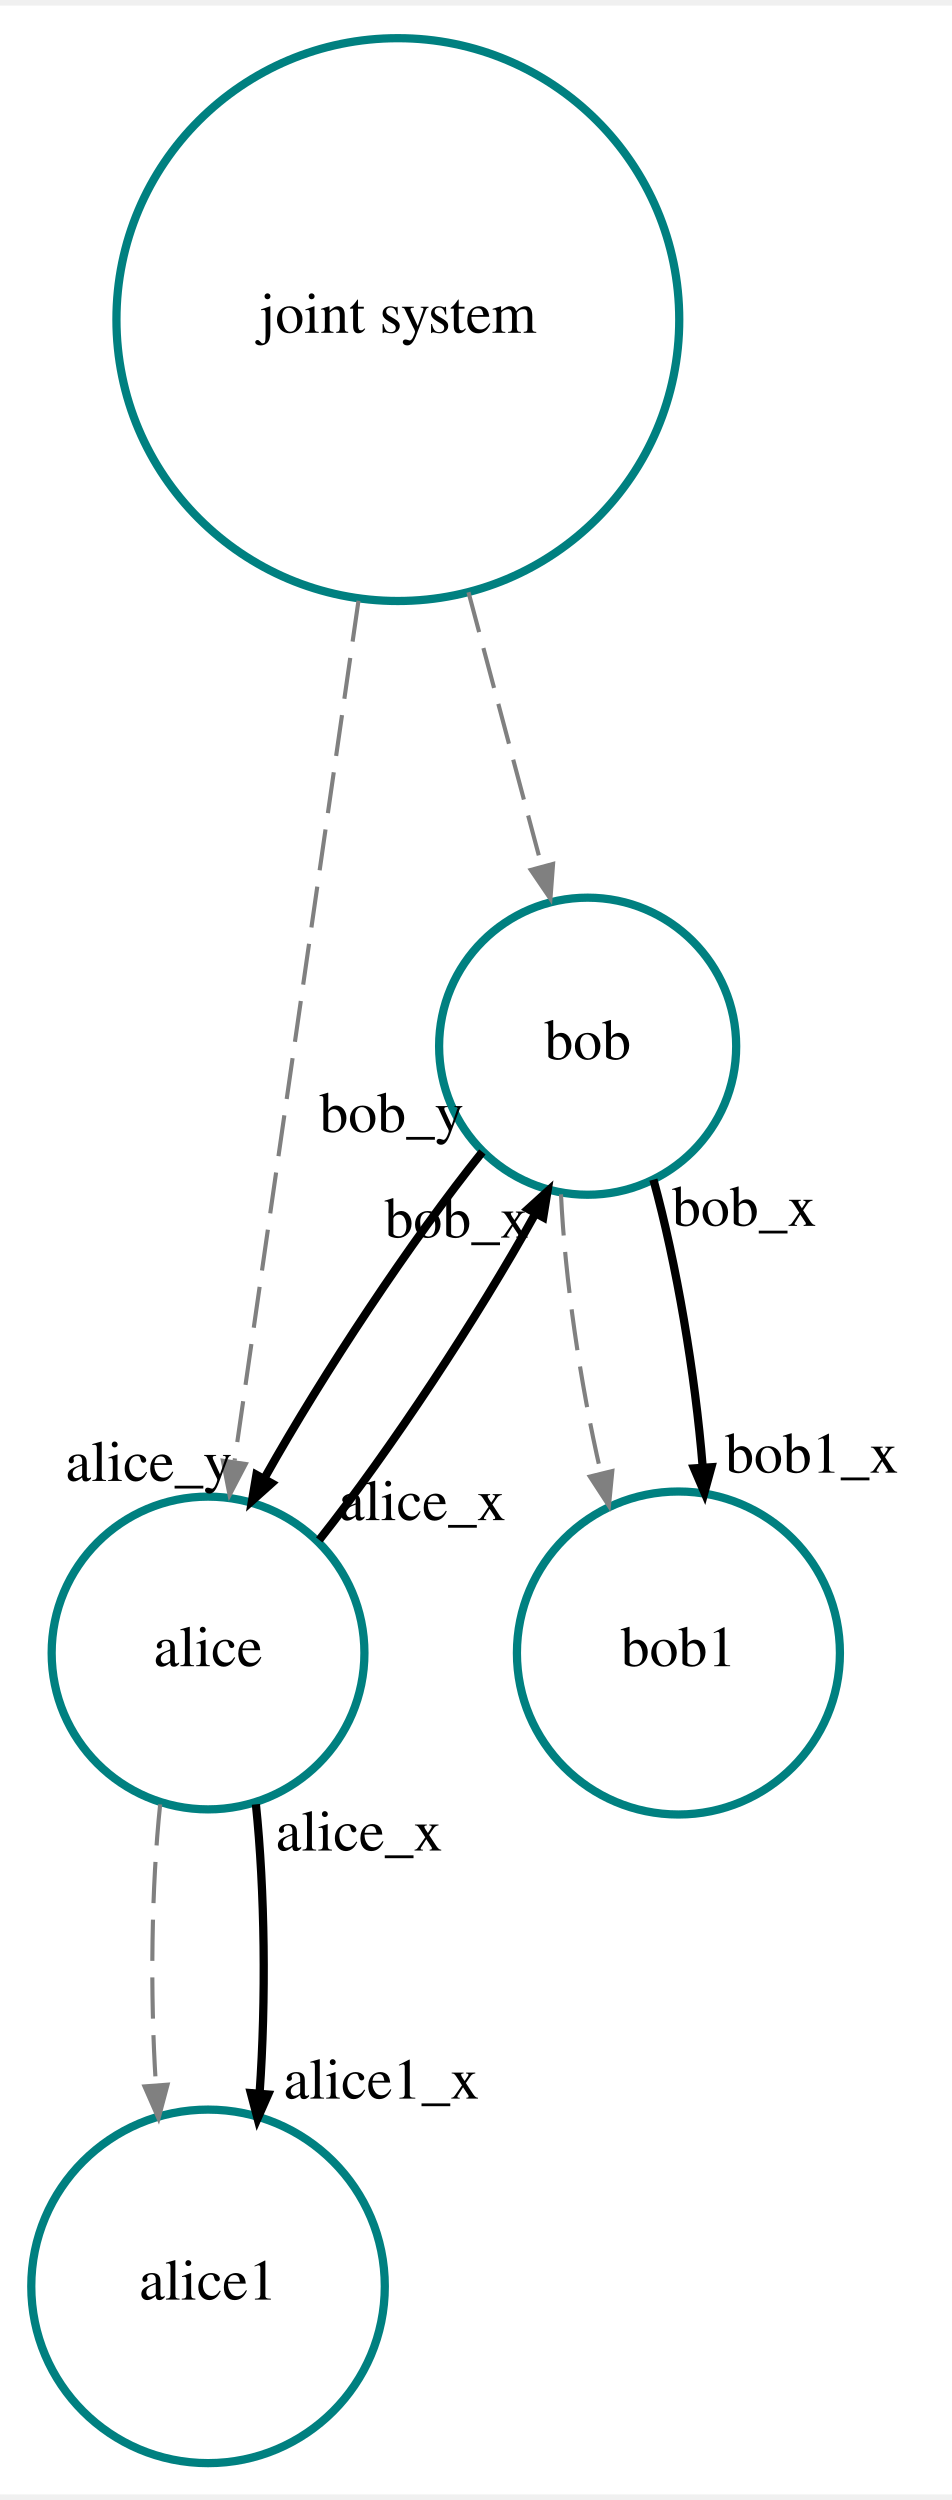
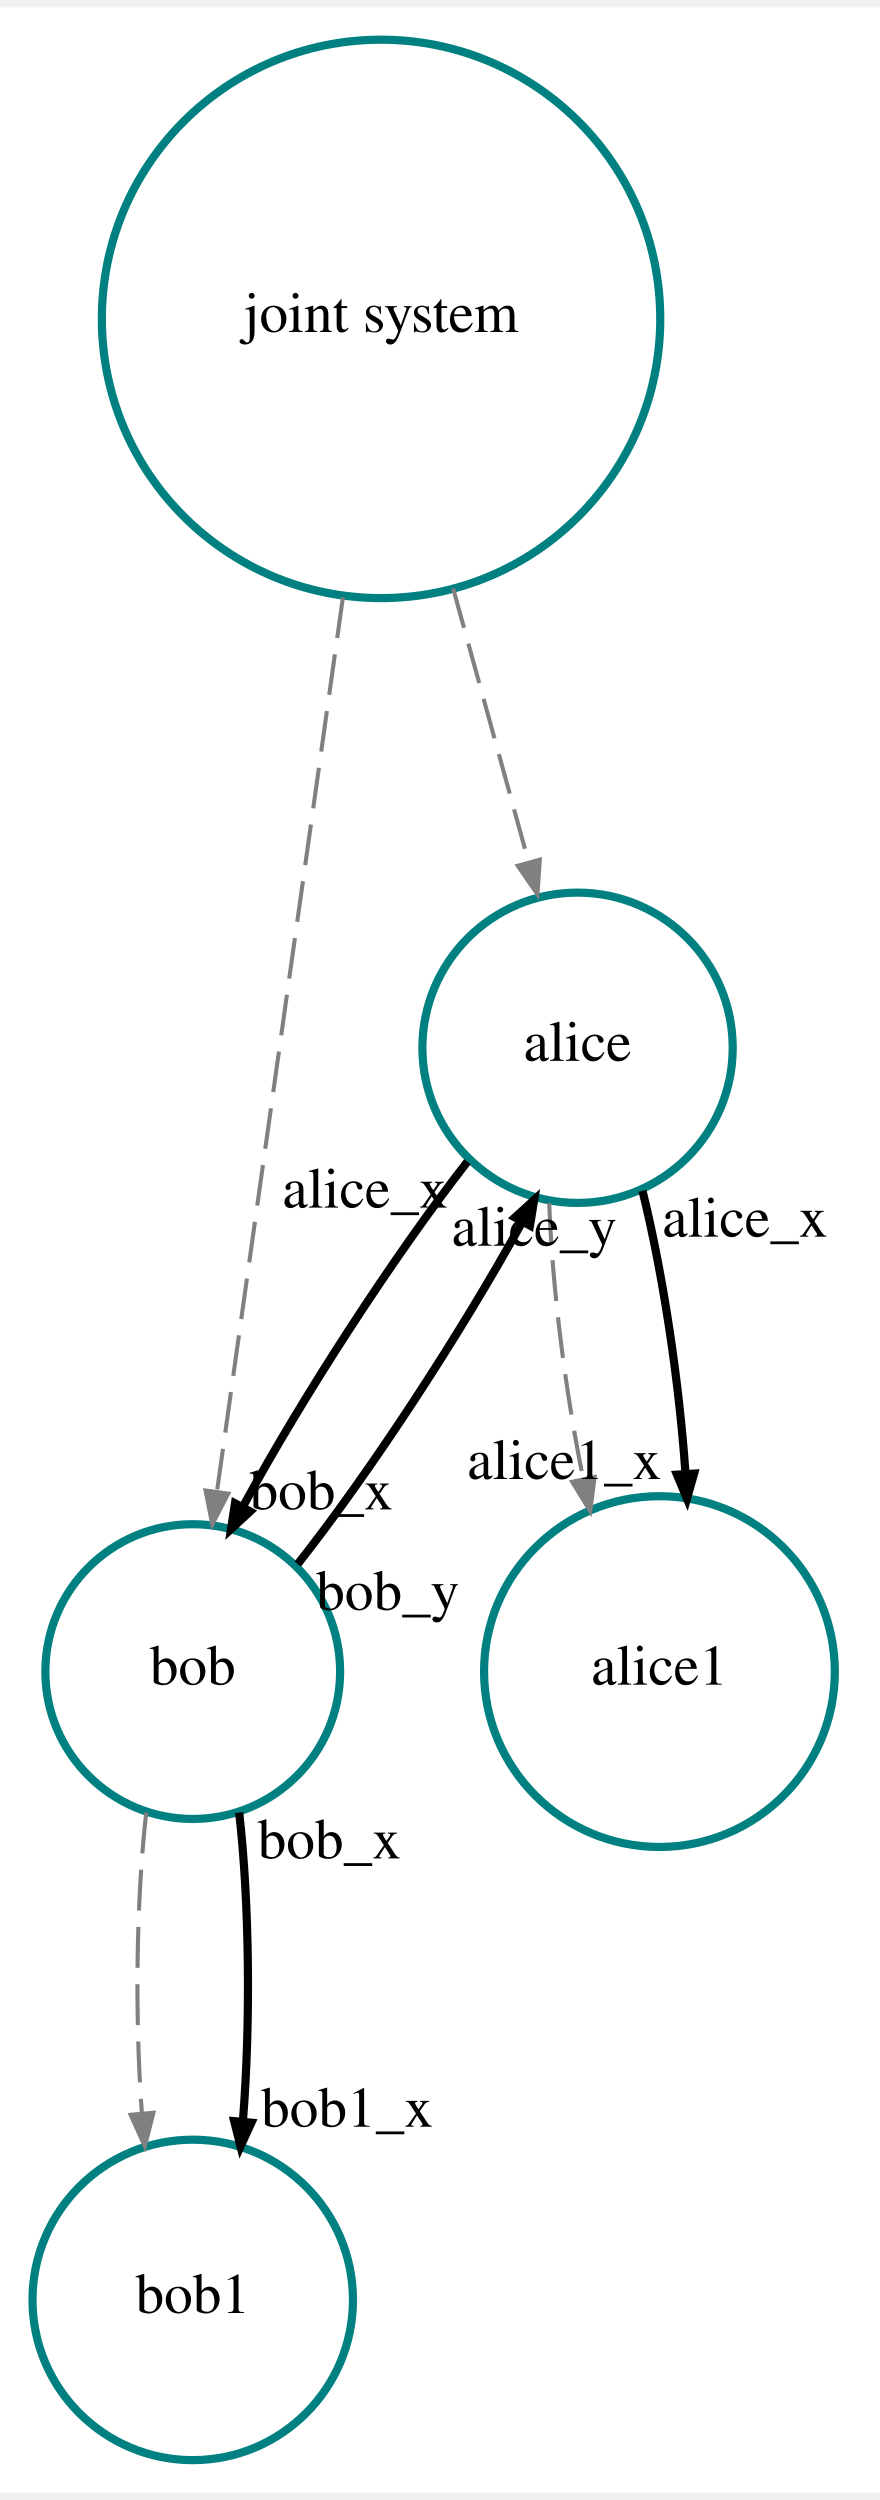
- <svg xmlns="http://www.w3.org/2000/svg" width="115pt" height="302pt" viewBox="0.00 0.00 115.36 301.59">
-   <g id="graph0" class="graph" transform="scale(1 1) rotate(0) translate(4 297.59)">
-     <polygon fill="white" stroke="transparent" points="-4,4 -4,-297.59 111.36,-297.59 111.36,4 -4,4" />
+ <svg xmlns="http://www.w3.org/2000/svg" width="107pt" height="304pt" viewBox="0.00 0.00 107.47 303.54">
+   <g id="graph0" class="graph" transform="scale(1 1) rotate(0) translate(4 299.54)">
+     <polygon fill="white" stroke="transparent" points="-4,4 -4,-299.54 103.47,-299.54 103.47,4 -4,4" />
    <g id="node1" class="node">
-       <ellipse fill="none" stroke="Teal" cx="78.21" cy="-97.96" rx="19.57" ry="19.57" />
-       <text text-anchor="middle" x="78.21" y="-96.36" font-family="Times,serif" font-size="7.00">bob1</text>
+       <ellipse fill="none" stroke="Teal" cx="66.54" cy="-172.47" rx="18.95" ry="18.95" />
+       <text text-anchor="middle" x="66.54" y="-170.87" font-family="Times,serif" font-size="7.00">alice</text>
    </g>
    <g id="node2" class="node">
-       <ellipse fill="none" stroke="Teal" cx="44.21" cy="-259.54" rx="34.1" ry="34.1" />
-       <text text-anchor="middle" x="44.21" y="-257.94" font-family="Times,serif" font-size="7.00">joint system</text>
+       <ellipse fill="none" stroke="Teal" cx="19.54" cy="-96.28" rx="18" ry="18" />
+       <text text-anchor="middle" x="19.54" y="-94.68" font-family="Times,serif" font-size="7.00">bob</text>
+     </g>
+     <g id="edge5" class="edge">
+       <path fill="none" stroke="black" d="M53.08,-158.55C44.06,-146.97 32.95,-129.82 25.77,-116.61" />
+       <polygon fill="black" stroke="black" points="26.55,-115.84 24.22,-113.69 24.7,-116.83 26.55,-115.84" />
+       <text text-anchor="middle" x="35.22" y="-116.09" font-family="Times,serif" font-size="7.00">bob_x</text>
+       <text text-anchor="middle" x="40.58" y="-152.95" font-family="Times,serif" font-size="7.00">alice_x</text>
+     </g>
+     <g id="node4" class="node">
+       <ellipse fill="none" stroke="Teal" cx="76.54" cy="-96.28" rx="21.42" ry="21.42" />
+       <text text-anchor="middle" x="76.54" y="-94.68" font-family="Times,serif" font-size="7.00">alice1</text>
+     </g>
+     <g id="edge3" class="edge">
+       <path fill="none" stroke="grey" stroke-width="0.5" stroke-dasharray="5,2" d="M63.08,-153.51C63.43,-143.44 65,-130.78 67.19,-120.02" />
+       <polygon fill="grey" stroke="grey" stroke-width="0.5" points="68.62,-120.05 68.09,-115.85 65.88,-119.46 68.62,-120.05" />
+     </g>
+     <g id="edge6" class="edge">
+       <path fill="none" stroke="black" d="M74.47,-155C76.98,-144.86 78.95,-131.69 79.72,-120.5" />
+       <polygon fill="black" stroke="black" points="80.77,-120.46 79.9,-117.4 78.68,-120.33 80.77,-120.46" />
+       <text text-anchor="middle" x="64.9" y="-119.8" font-family="Times,serif" font-size="7.00">alice1_x</text>
+       <text text-anchor="middle" x="86.97" y="-149.4" font-family="Times,serif" font-size="7.00">alice_x</text>
+     </g>
+     <g id="edge7" class="edge">
+       <path fill="none" stroke="black" d="M32.36,-109.41C41.22,-120.64 52.28,-137.58 59.63,-150.92" />
+       <polygon fill="black" stroke="black" points="58.89,-151.75 61.24,-153.89 60.73,-150.75 58.89,-151.75" />
+       <text text-anchor="middle" x="61.24" y="-148.29" font-family="Times,serif" font-size="7.00">alice_y</text>
+       <text text-anchor="middle" x="43.36" y="-103.81" font-family="Times,serif" font-size="7.00">bob_y</text>
+     </g>
+     <g id="node5" class="node">
+       <ellipse fill="none" stroke="Teal" cx="19.54" cy="-19.54" rx="19.57" ry="19.57" />
+       <text text-anchor="middle" x="19.54" y="-17.94" font-family="Times,serif" font-size="7.00">bob1</text>
+     </g>
+     <g id="edge4" class="edge">
+       <path fill="none" stroke="grey" stroke-width="0.5" stroke-dasharray="5,2" d="M13.86,-79.06C12.64,-68.36 12.46,-54.19 13.32,-42.48" />
+       <polygon fill="grey" stroke="grey" stroke-width="0.5" points="14.74,-42.4 13.69,-38.29 11.95,-42.15 14.74,-42.4" />
+     </g>
+     <g id="edge8" class="edge">
+       <path fill="none" stroke="black" d="M25.21,-79.06C26.47,-68.07 26.62,-53.45 25.68,-41.56" />
+       <polygon fill="black" stroke="black" points="26.7,-41.18 25.38,-38.29 24.6,-41.37 26.7,-41.18" />
+       <text text-anchor="middle" x="38.38" y="-40.69" font-family="Times,serif" font-size="7.00">bob1_x</text>
+       <text text-anchor="middle" x="36.21" y="-73.46" font-family="Times,serif" font-size="7.00">bob_x</text>
    </g>
    <g id="node3" class="node">
-       <ellipse fill="none" stroke="Teal" cx="21.21" cy="-97.96" rx="18.95" ry="18.95" />
-       <text text-anchor="middle" x="21.21" y="-96.36" font-family="Times,serif" font-size="7.00">alice</text>
+       <ellipse fill="none" stroke="Teal" cx="42.54" cy="-261.49" rx="34.1" ry="34.1" />
+       <text text-anchor="middle" x="42.54" y="-259.89" font-family="Times,serif" font-size="7.00">joint system</text>
+     </g>
+     <g id="edge1" class="edge">
+       <path fill="none" stroke="grey" stroke-width="0.5" stroke-dasharray="5,2" d="M51.34,-228.58C54.41,-217.45 57.78,-205.22 60.57,-195.12" />
+       <polygon fill="grey" stroke="grey" stroke-width="0.5" points="61.93,-195.44 61.64,-191.21 59.23,-194.7 61.93,-195.44" />
    </g>
    <g id="edge2" class="edge">
-       <path fill="none" stroke="grey" stroke-width="0.5" stroke-dasharray="5,2" d="M39.44,-225.47C34.95,-194.28 28.33,-148.36 24.43,-121.28" />
-       <polygon fill="grey" stroke="grey" stroke-width="0.5" points="25.78,-120.86 23.82,-117.1 23.01,-121.26 25.78,-120.86" />
-     </g>
-     <g id="node4" class="node">
-       <ellipse fill="none" stroke="Teal" cx="67.21" cy="-171.49" rx="18" ry="18" />
-       <text text-anchor="middle" x="67.21" y="-169.89" font-family="Times,serif" font-size="7.00">bob</text>
-     </g>
-     <g id="edge3" class="edge">
-       <path fill="none" stroke="grey" stroke-width="0.5" stroke-dasharray="5,2" d="M52.77,-226.5C55.72,-215.46 58.95,-203.39 61.6,-193.46" />
-       <polygon fill="grey" stroke="grey" stroke-width="0.5" points="63.02,-193.58 62.7,-189.35 60.32,-192.85 63.02,-193.58" />
-     </g>
-     <g id="edge5" class="edge">
-       <path fill="none" stroke="black" d="M34.68,-111.66C43.35,-122.61 53.87,-138.58 60.83,-151.12" />
-       <polygon fill="black" stroke="black" points="59.99,-151.77 62.34,-153.9 61.83,-150.76 59.99,-151.77" />
-       <text text-anchor="middle" x="51.34" y="-148.3" font-family="Times,serif" font-size="7.00">bob_x</text>
-       <text text-anchor="middle" x="47.18" y="-114.06" font-family="Times,serif" font-size="7.00">alice_x</text>
-     </g>
-     <g id="node5" class="node">
-       <ellipse fill="none" stroke="Teal" cx="21.21" cy="-21.21" rx="21.42" ry="21.42" />
-       <text text-anchor="middle" x="21.21" y="-19.61" font-family="Times,serif" font-size="7.00">alice1</text>
-     </g>
-     <g id="edge4" class="edge">
-       <path fill="none" stroke="grey" stroke-width="0.5" stroke-dasharray="5,2" d="M15.41,-79.62C14.35,-69.57 14.18,-56.77 14.88,-45.81" />
-       <polygon fill="grey" stroke="grey" stroke-width="0.5" points="16.3,-45.65 15.21,-41.56 13.51,-45.44 16.3,-45.65" />
-     </g>
-     <g id="edge6" class="edge">
-       <path fill="none" stroke="black" d="M27.01,-79.62C28.1,-69.21 28.25,-55.86 27.46,-44.66" />
-       <polygon fill="black" stroke="black" points="28.49,-44.46 27.21,-41.56 26.4,-44.63 28.49,-44.46" />
-       <text text-anchor="middle" x="42.21" y="-43.96" font-family="Times,serif" font-size="7.00">alice1_x</text>
-       <text text-anchor="middle" x="39.51" y="-74.02" font-family="Times,serif" font-size="7.00">alice_x</text>
-     </g>
-     <g id="edge1" class="edge">
-       <path fill="none" stroke="grey" stroke-width="0.5" stroke-dasharray="5,2" d="M63.98,-153.54C64.45,-143.47 66.3,-130.62 68.78,-119.92" />
-       <polygon fill="grey" stroke="grey" stroke-width="0.5" points="70.2,-120.01 69.79,-115.79 67.48,-119.34 70.2,-120.01" />
-     </g>
-     <g id="edge7" class="edge">
-       <path fill="none" stroke="black" d="M75.18,-155.32C77.97,-145.2 80.25,-131.74 81.15,-120.51" />
-       <polygon fill="black" stroke="black" points="82.2,-120.47 81.36,-117.41 80.11,-120.33 82.2,-120.47" />
-       <text text-anchor="middle" x="94.36" y="-119.81" font-family="Times,serif" font-size="7.00">bob1_x</text>
-       <text text-anchor="middle" x="86.18" y="-149.72" font-family="Times,serif" font-size="7.00">bob_x</text>
-     </g>
-     <g id="edge8" class="edge">
-       <path fill="none" stroke="black" d="M54.45,-158.68C45.86,-147.98 35.25,-131.99 28.1,-119.24" />
-       <polygon fill="black" stroke="black" points="28.91,-118.53 26.54,-116.41 27.07,-119.55 28.91,-118.53" />
-       <text text-anchor="middle" x="14.04" y="-118.81" font-family="Times,serif" font-size="7.00">alice_y</text>
-       <text text-anchor="middle" x="43.45" y="-161.08" font-family="Times,serif" font-size="7.00">bob_y</text>
+       <path fill="none" stroke="grey" stroke-width="0.5" stroke-dasharray="5,2" d="M37.88,-227.46C33.3,-194.93 26.43,-146.19 22.53,-118.5" />
+       <polygon fill="grey" stroke="grey" stroke-width="0.5" points="23.87,-118.01 21.93,-114.25 21.1,-118.4 23.87,-118.01" />
    </g>
  </g>
</svg>
